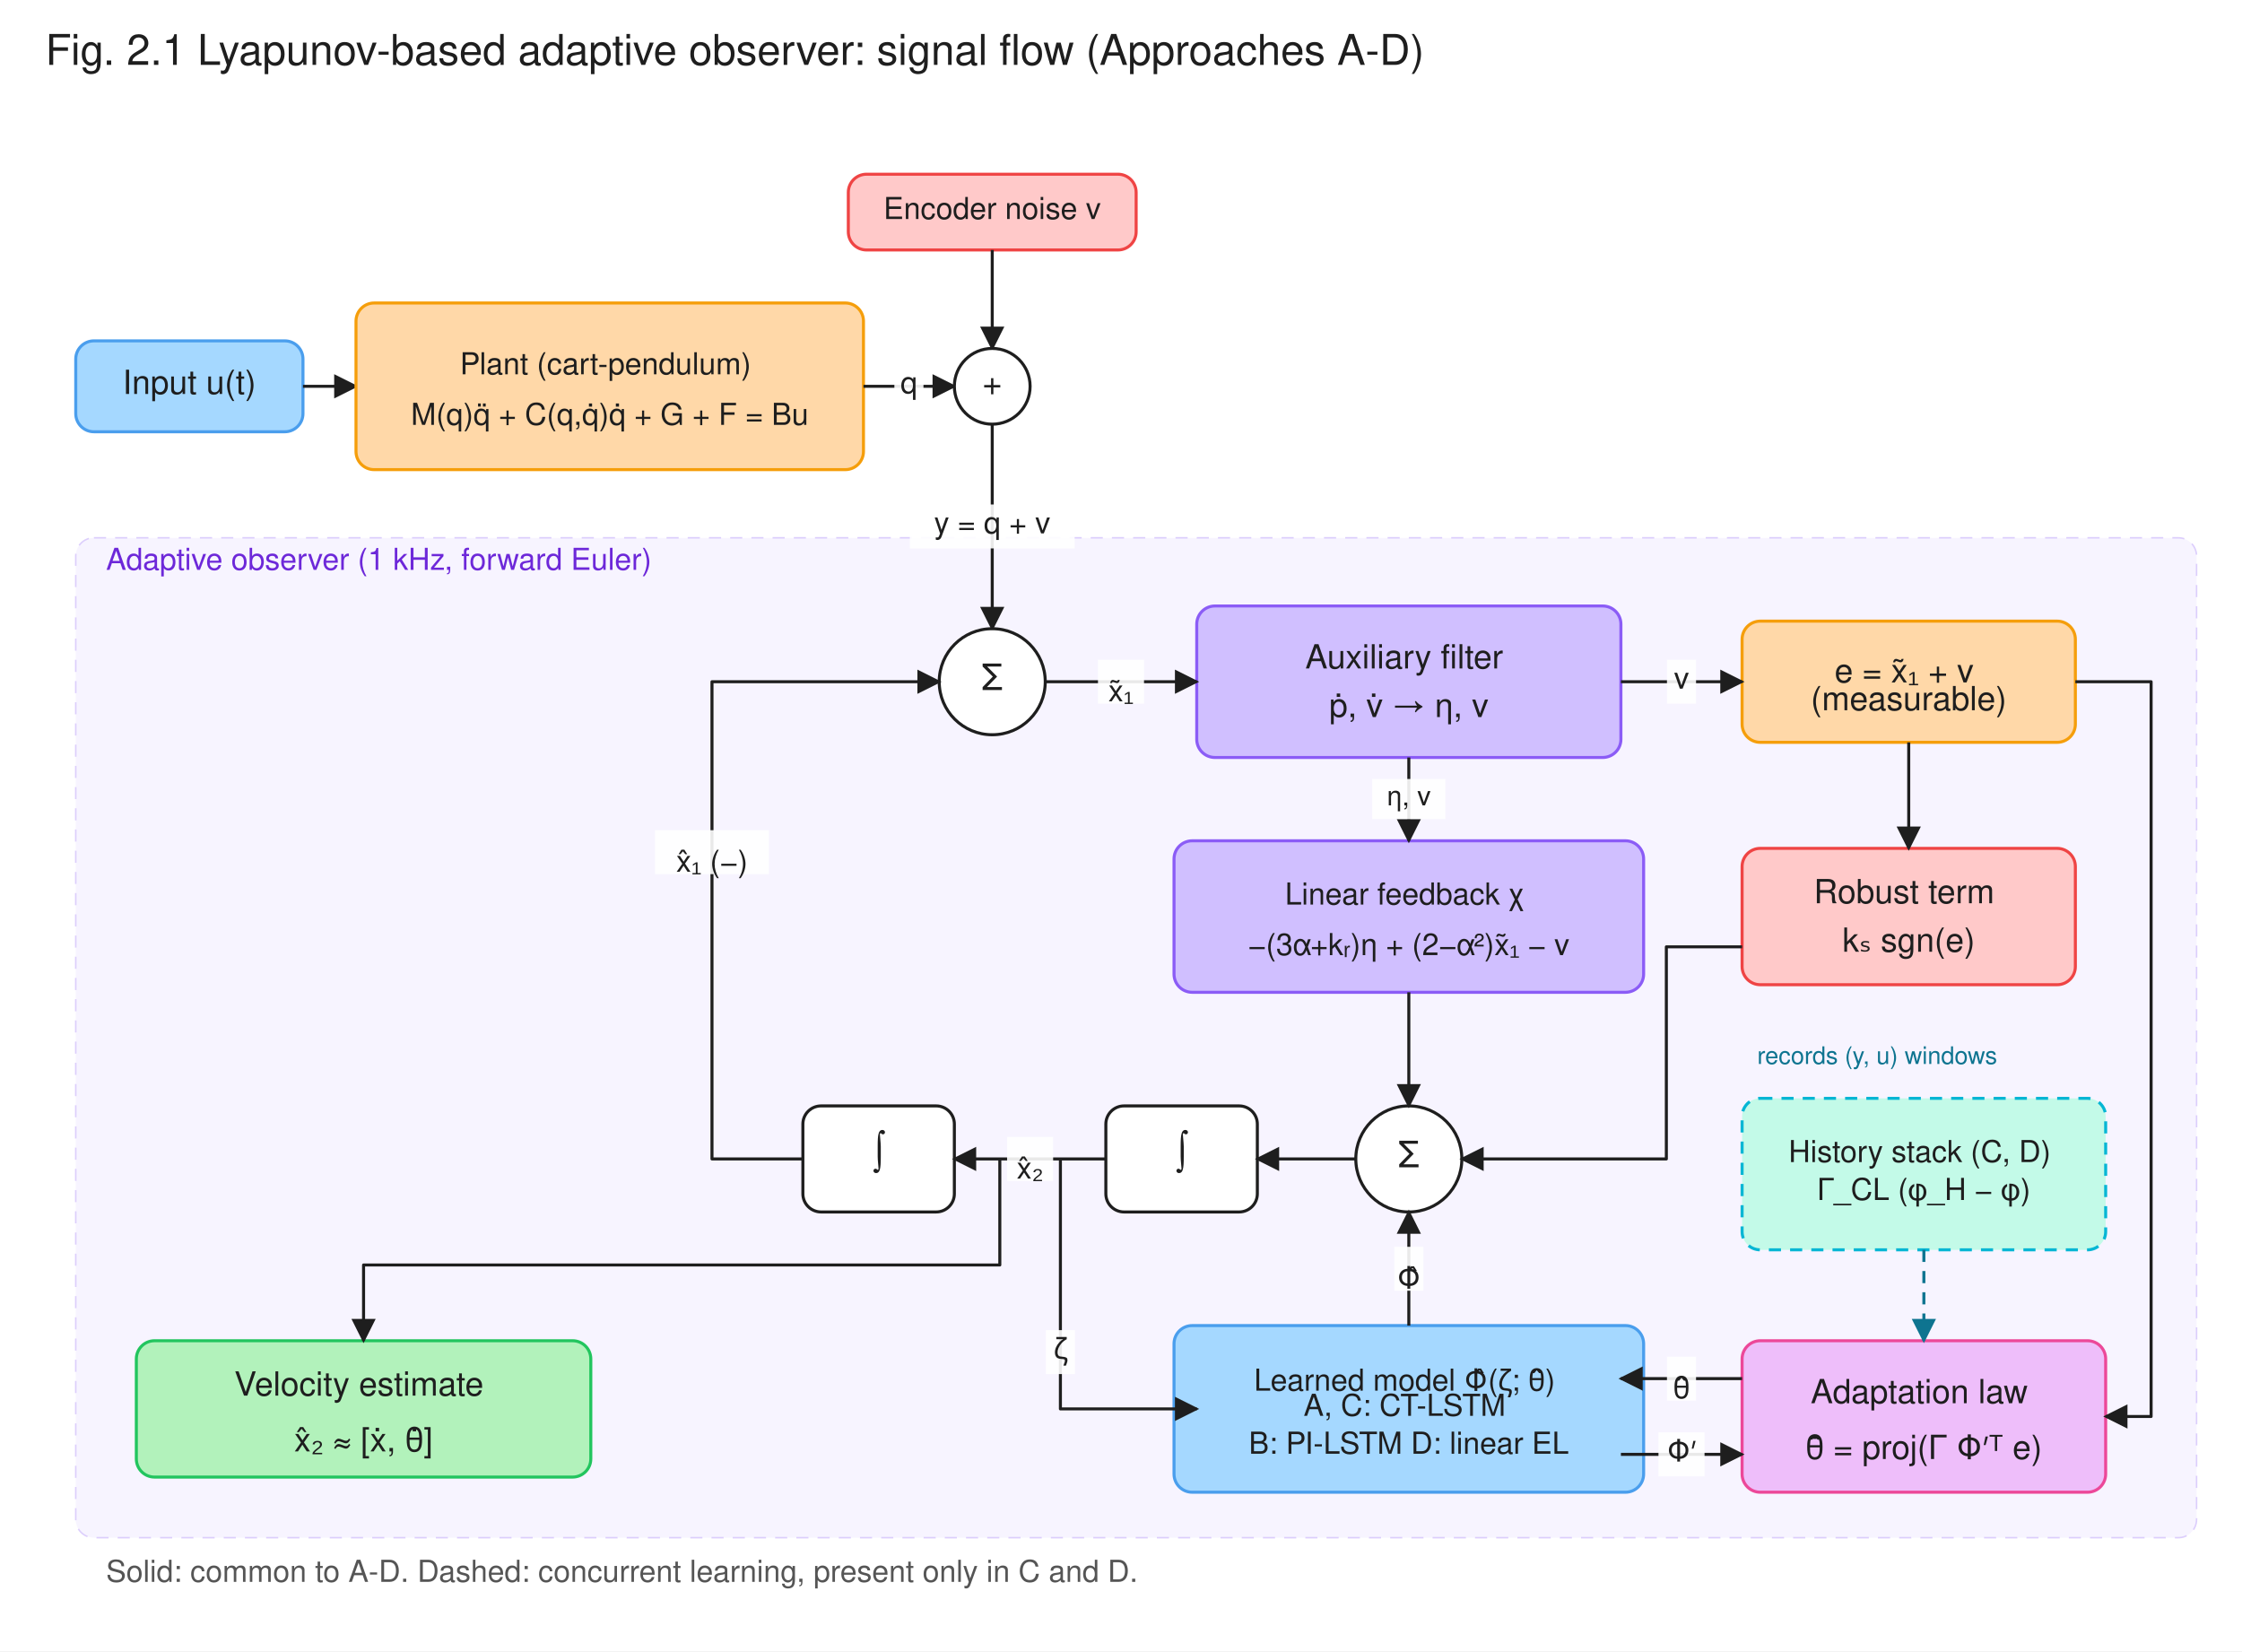
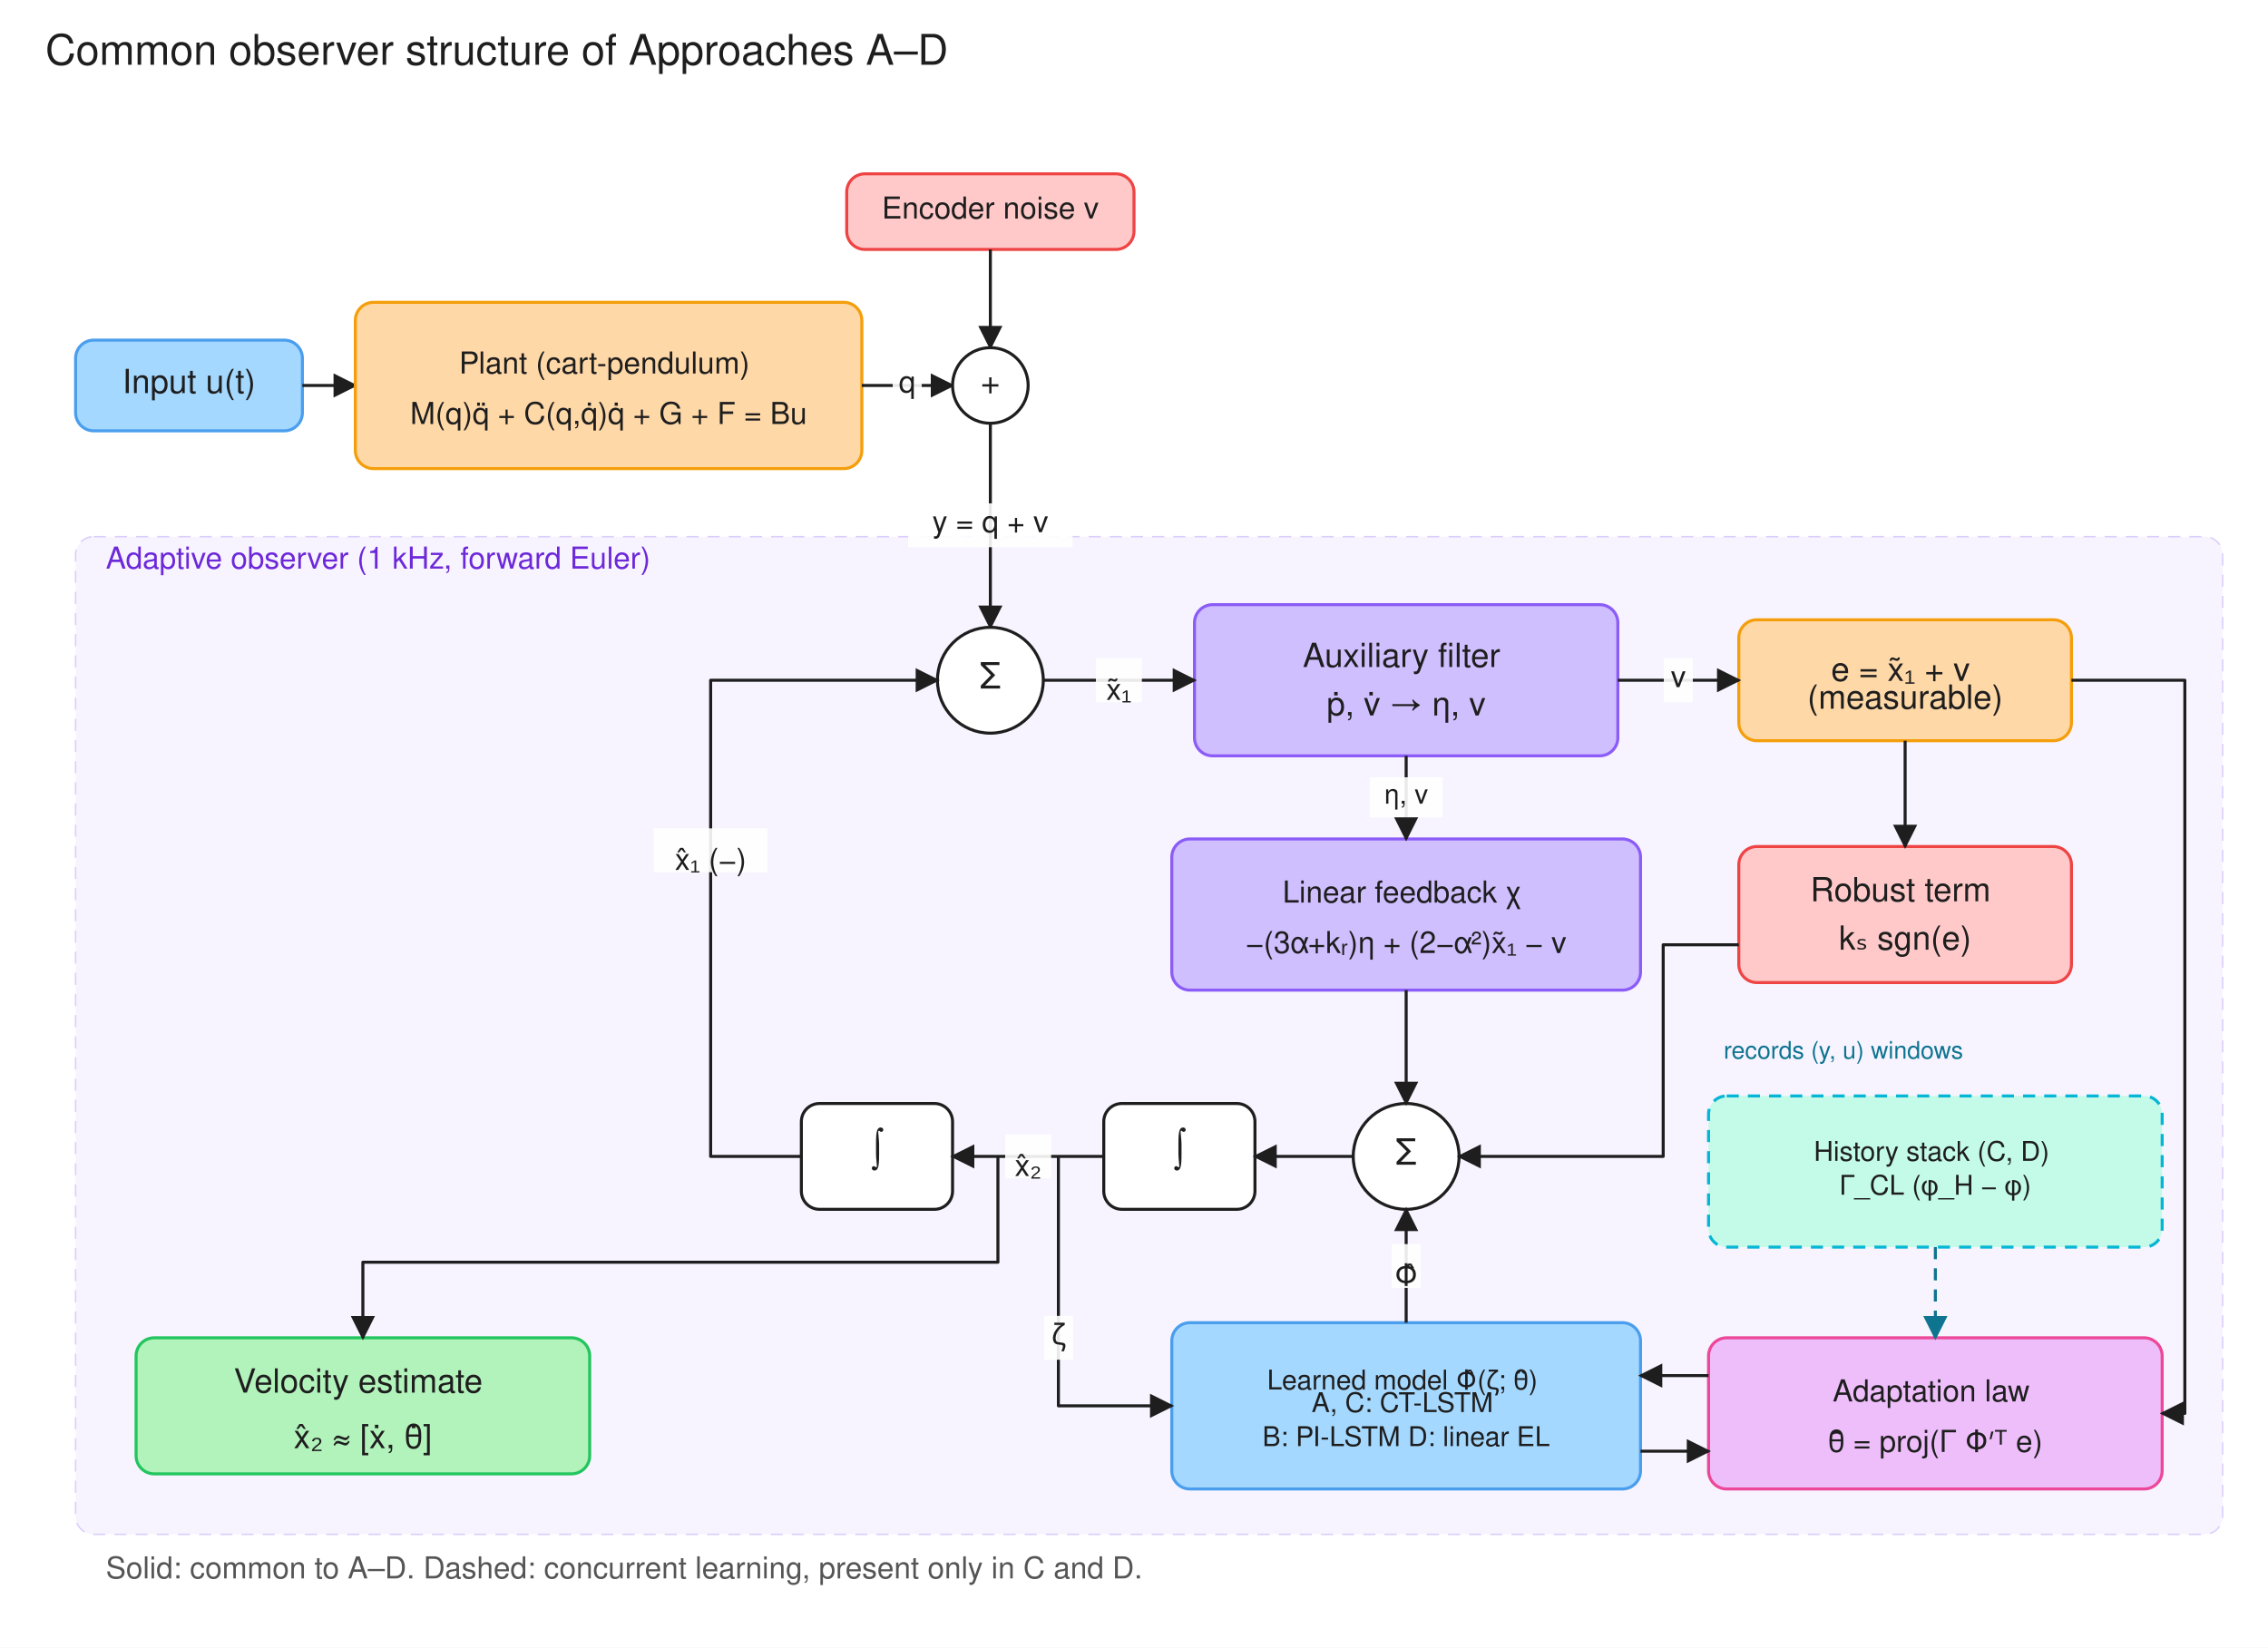
- <svg xmlns="http://www.w3.org/2000/svg" viewBox="-30 -155 1480 1090" width="1480" height="1090" role="img">
+ <svg xmlns="http://www.w3.org/2000/svg" viewBox="-30 -155 1500 1090" width="1500" height="1090" role="img">
  <defs>
    <marker id="ah" viewBox="0 0 10 10" refX="9" refY="5" markerWidth="8" markerHeight="8" orient="auto-start-reverse">
      <path d="M0,0 L10,5 L0,10 z" fill="context-stroke" />
    </marker>
  </defs>
-   <rect x="-30" y="-155" width="1480" height="1090" fill="#ffffff" />
+   <rect x="-30" y="-155" width="1500" height="1090" fill="#ffffff" />
  <text font-family="'Helvetica Neue', Helvetica, Arial, 'DejaVu Sans', sans-serif" font-size="28" dominant-baseline="hanging" fill="#1e1e1e">
-     <tspan x="0" y="-125.0">Fig. 2.1  Lyapunov-based adaptive observer: signal flow (Approaches A-D)</tspan>
+     <tspan x="0" y="-125.0">Common observer structure of Approaches A–D</tspan>
  </text>
  <rect x="20" y="70" width="150" height="60" rx="12" fill="#a5d8ff" stroke="#4a9eed" stroke-width="2" />
  <text font-family="'Helvetica Neue', Helvetica, Arial, 'DejaVu Sans', sans-serif" font-size="22" text-anchor="middle" dominant-baseline="central" fill="#1e1e1e">
    <tspan x="95.0" y="100.0">Input u(t)</tspan>
  </text>
  <polyline points="170.0,100.0 205.0,100.0" fill="none" stroke="#1e1e1e" stroke-width="2" stroke-linejoin="round" marker-end="url(#ah)" />
  <rect x="205" y="45" width="335" height="110" rx="12" fill="#ffd8a8" stroke="#f59e0b" stroke-width="2" />
  <text font-family="'Helvetica Neue', Helvetica, Arial, 'DejaVu Sans', sans-serif" font-size="20" text-anchor="middle" dominant-baseline="central" fill="#1e1e1e">
    <tspan x="372.5" y="87.5">Plant (cart-pendulum)</tspan>
    <tspan x="372.5" y="112.5">M(q)q̈ + C(q,q̇)q̇ + G + F = Bu</tspan>
  </text>
  <polyline points="540.0,100.0 600.0,100.0" fill="none" stroke="#1e1e1e" stroke-width="2" stroke-linejoin="round" marker-end="url(#ah)" />
  <rect x="560.4" y="85.5" width="19.2" height="29.0" fill="#ffffff" opacity="0.9" />
  <text font-family="'Helvetica Neue', Helvetica, Arial, 'DejaVu Sans', sans-serif" font-size="20" text-anchor="middle" dominant-baseline="central" fill="#1e1e1e">
    <tspan x="570.0" y="100.0">q</tspan>
  </text>
  <rect x="530" y="-40" width="190" height="50" rx="12" fill="#ffc9c9" stroke="#ef4444" stroke-width="2" />
  <text font-family="'Helvetica Neue', Helvetica, Arial, 'DejaVu Sans', sans-serif" font-size="20" text-anchor="middle" dominant-baseline="central" fill="#1e1e1e">
    <tspan x="625.0" y="-15.0">Encoder noise v</tspan>
  </text>
  <polyline points="625.0,10.0 625.0,75.0" fill="none" stroke="#1e1e1e" stroke-width="2" stroke-linejoin="round" marker-end="url(#ah)" />
  <ellipse cx="625.0" cy="100.0" rx="25.0" ry="25.0" fill="#ffffff" stroke="#1e1e1e" stroke-width="2" />
  <text font-family="'Helvetica Neue', Helvetica, Arial, 'DejaVu Sans', sans-serif" font-size="22" text-anchor="middle" dominant-baseline="central" fill="#1e1e1e">
    <tspan x="625.0" y="100.0">+</tspan>
  </text>
-   <rect x="20" y="200" width="1400" height="660" rx="12" fill="#e5dbff" stroke="#8b5cf6" stroke-width="1" stroke-dasharray="8 6" opacity="0.30" />
+   <rect x="20" y="200" width="1420" height="660" rx="12" fill="#e5dbff" stroke="#8b5cf6" stroke-width="1" stroke-dasharray="8 6" opacity="0.30" />
  <text font-family="'Helvetica Neue', Helvetica, Arial, 'DejaVu Sans', sans-serif" font-size="20" dominant-baseline="hanging" fill="#6d28d9">
    <tspan x="40" y="212.0">Adaptive observer (1 kHz, forward Euler)</tspan>
  </text>
  <polyline points="625.0,125.0 625.0,260.0" fill="none" stroke="#1e1e1e" stroke-width="2" stroke-linejoin="round" marker-end="url(#ah)" />
  <rect x="570.6" y="178.0" width="108.8" height="29.0" fill="#ffffff" opacity="0.9" />
  <text font-family="'Helvetica Neue', Helvetica, Arial, 'DejaVu Sans', sans-serif" font-size="20" text-anchor="middle" dominant-baseline="central" fill="#1e1e1e">
    <tspan x="625.0" y="192.5">y = q + v</tspan>
  </text>
  <ellipse cx="625.0" cy="295.0" rx="35.0" ry="35.0" fill="#ffffff" stroke="#1e1e1e" stroke-width="2" />
  <text font-family="'Helvetica Neue', Helvetica, Arial, 'DejaVu Sans', sans-serif" font-size="24" text-anchor="middle" dominant-baseline="central" fill="#1e1e1e">
    <tspan x="625.0" y="295.0">Σ</tspan>
  </text>
  <rect x="760" y="245" width="280" height="100" rx="12" fill="#d0bfff" stroke="#8b5cf6" stroke-width="2" />
  <text font-family="'Helvetica Neue', Helvetica, Arial, 'DejaVu Sans', sans-serif" font-size="22" text-anchor="middle" dominant-baseline="central" fill="#1e1e1e">
    <tspan x="900.0" y="281.2">Auxiliary filter</tspan>
    <tspan x="900.0" y="308.8">ṗ, ν̇  →  η, ν</tspan>
  </text>
  <polyline points="660.0,295.0 760.0,295.0" fill="none" stroke="#1e1e1e" stroke-width="2" stroke-linejoin="round" marker-end="url(#ah)" />
  <rect x="694.8" y="280.5" width="30.4" height="29.0" fill="#ffffff" opacity="0.9" />
  <text font-family="'Helvetica Neue', Helvetica, Arial, 'DejaVu Sans', sans-serif" font-size="20" text-anchor="middle" dominant-baseline="central" fill="#1e1e1e">
    <tspan x="710.0" y="295.0">x̃₁</tspan>
  </text>
  <rect x="1120" y="255" width="220" height="80" rx="12" fill="#ffd8a8" stroke="#f59e0b" stroke-width="2" />
  <text font-family="'Helvetica Neue', Helvetica, Arial, 'DejaVu Sans', sans-serif" font-size="22" text-anchor="middle" dominant-baseline="central" fill="#1e1e1e">
    <tspan x="1230.0" y="281.2">e = x̃₁ + ν</tspan>
    <tspan x="1230.0" y="308.8">(measurable)</tspan>
  </text>
  <polyline points="1040.0,295.0 1120.0,295.0" fill="none" stroke="#1e1e1e" stroke-width="2" stroke-linejoin="round" marker-end="url(#ah)" />
  <rect x="1070.4" y="280.5" width="19.2" height="29.0" fill="#ffffff" opacity="0.9" />
  <text font-family="'Helvetica Neue', Helvetica, Arial, 'DejaVu Sans', sans-serif" font-size="20" text-anchor="middle" dominant-baseline="central" fill="#1e1e1e">
    <tspan x="1080.0" y="295.0">ν</tspan>
  </text>
  <rect x="745" y="400" width="310" height="100" rx="12" fill="#d0bfff" stroke="#8b5cf6" stroke-width="2" />
  <text font-family="'Helvetica Neue', Helvetica, Arial, 'DejaVu Sans', sans-serif" font-size="20" text-anchor="middle" dominant-baseline="central" fill="#1e1e1e">
    <tspan x="900.0" y="437.5">Linear feedback χ</tspan>
    <tspan x="900.0" y="462.5">−(3α+kᵣ)η + (2−α²)x̃₁ − ν</tspan>
  </text>
  <polyline points="900.0,345.0 900.0,400.0" fill="none" stroke="#1e1e1e" stroke-width="2" stroke-linejoin="round" marker-end="url(#ah)" />
  <rect x="875.8" y="359.2" width="48.3" height="26.5" fill="#ffffff" opacity="0.9" />
  <text font-family="'Helvetica Neue', Helvetica, Arial, 'DejaVu Sans', sans-serif" font-size="18" text-anchor="middle" dominant-baseline="central" fill="#1e1e1e">
    <tspan x="900.0" y="372.5">η, ν</tspan>
  </text>
  <rect x="1120" y="405" width="220" height="90" rx="12" fill="#ffc9c9" stroke="#ef4444" stroke-width="2" />
  <text font-family="'Helvetica Neue', Helvetica, Arial, 'DejaVu Sans', sans-serif" font-size="22" text-anchor="middle" dominant-baseline="central" fill="#1e1e1e">
    <tspan x="1230.0" y="436.2">Robust term</tspan>
    <tspan x="1230.0" y="463.8">kₛ sgn(e)</tspan>
  </text>
  <polyline points="1230.0,335.0 1230.0,405.0" fill="none" stroke="#1e1e1e" stroke-width="2" stroke-linejoin="round" marker-end="url(#ah)" />
  <ellipse cx="900.0" cy="610.0" rx="35.0" ry="35.0" fill="#ffffff" stroke="#1e1e1e" stroke-width="2" />
  <text font-family="'Helvetica Neue', Helvetica, Arial, 'DejaVu Sans', sans-serif" font-size="24" text-anchor="middle" dominant-baseline="central" fill="#1e1e1e">
    <tspan x="900.0" y="610.0">Σ</tspan>
  </text>
  <polyline points="900.0,500.0 900.0,575.0" fill="none" stroke="#1e1e1e" stroke-width="2" stroke-linejoin="round" marker-end="url(#ah)" />
  <polyline points="1120.0,470.0 1070.0,470.0 1070.0,610.0 935.0,610.0" fill="none" stroke="#1e1e1e" stroke-width="2" stroke-linejoin="round" marker-end="url(#ah)" />
  <rect x="700" y="575" width="100" height="70" rx="12" fill="#ffffff" stroke="#1e1e1e" stroke-width="2" />
  <text font-family="'Helvetica Neue', Helvetica, Arial, 'DejaVu Sans', sans-serif" font-size="28" text-anchor="middle" dominant-baseline="central" fill="#1e1e1e">
    <tspan x="750.0" y="610.0">∫</tspan>
  </text>
  <polyline points="865.0,610.0 800.0,610.0" fill="none" stroke="#1e1e1e" stroke-width="2" stroke-linejoin="round" marker-end="url(#ah)" />
  <rect x="500" y="575" width="100" height="70" rx="12" fill="#ffffff" stroke="#1e1e1e" stroke-width="2" />
  <text font-family="'Helvetica Neue', Helvetica, Arial, 'DejaVu Sans', sans-serif" font-size="28" text-anchor="middle" dominant-baseline="central" fill="#1e1e1e">
    <tspan x="550.0" y="610.0">∫</tspan>
  </text>
  <polyline points="700.0,610.0 600.0,610.0" fill="none" stroke="#1e1e1e" stroke-width="2" stroke-linejoin="round" marker-end="url(#ah)" />
  <rect x="634.8" y="595.5" width="30.4" height="29.0" fill="#ffffff" opacity="0.9" />
  <text font-family="'Helvetica Neue', Helvetica, Arial, 'DejaVu Sans', sans-serif" font-size="20" text-anchor="middle" dominant-baseline="central" fill="#1e1e1e">
    <tspan x="650.0" y="610.0">x̂₂</tspan>
  </text>
  <polyline points="500.0,610.0 440.0,610.0 440.0,295.0 590.0,295.0" fill="none" stroke="#1e1e1e" stroke-width="2" stroke-linejoin="round" marker-end="url(#ah)" />
  <rect x="402.4" y="393.0" width="75.2" height="29.0" fill="#ffffff" opacity="0.9" />
  <text font-family="'Helvetica Neue', Helvetica, Arial, 'DejaVu Sans', sans-serif" font-size="20" text-anchor="middle" dominant-baseline="central" fill="#1e1e1e">
    <tspan x="440.0" y="407.5">x̂₁ (−)</tspan>
  </text>
  <rect x="745" y="720" width="310" height="110" rx="12" fill="#a5d8ff" stroke="#4a9eed" stroke-width="2" />
-   <text font-family="'Helvetica Neue', Helvetica, Arial, 'DejaVu Sans', sans-serif" font-size="20" text-anchor="middle" dominant-baseline="central" fill="#1e1e1e">
-     <tspan x="900.0" y="750.0">Learned model Φ̂(ζ; θ̂)</tspan>
+   <text font-family="'Helvetica Neue', Helvetica, Arial, 'DejaVu Sans', sans-serif" font-size="18" text-anchor="middle" dominant-baseline="central" fill="#1e1e1e">
+     <tspan x="900.0" y="752.5">Learned model Φ̂(ζ; θ̂)</tspan>
    <tspan x="900.0" y="775.0">A, C: CT-LSTM</tspan>
-     <tspan x="900.0" y="800.0">B: PI-LSTM   D: linear EL</tspan>
+     <tspan x="900.0" y="797.5">B: PI-LSTM   D: linear EL</tspan>
  </text>
  <polyline points="900.0,720.0 900.0,645.0" fill="none" stroke="#1e1e1e" stroke-width="2" stroke-linejoin="round" marker-end="url(#ah)" />
  <rect x="890.4" y="668.0" width="19.2" height="29.0" fill="#ffffff" opacity="0.9" />
  <text font-family="'Helvetica Neue', Helvetica, Arial, 'DejaVu Sans', sans-serif" font-size="20" text-anchor="middle" dominant-baseline="central" fill="#1e1e1e">
    <tspan x="900.0" y="682.5">Φ̂</tspan>
  </text>
-   <polyline points="670.0,610.0 670.0,775.0 760.0,775.0" fill="none" stroke="#1e1e1e" stroke-width="2" stroke-linejoin="round" marker-end="url(#ah)" />
-   <rect x="660.4" y="723.0" width="19.2" height="29.0" fill="#ffffff" opacity="0.9" />
+   <polyline points="670.0,610.0 670.0,775.0 745.0,775.0" fill="none" stroke="#1e1e1e" stroke-width="2" stroke-linejoin="round" marker-end="url(#ah)" />
+   <rect x="660.4" y="715.5" width="19.2" height="29.0" fill="#ffffff" opacity="0.9" />
  <text font-family="'Helvetica Neue', Helvetica, Arial, 'DejaVu Sans', sans-serif" font-size="20" text-anchor="middle" dominant-baseline="central" fill="#1e1e1e">
-     <tspan x="670.0" y="737.5">ζ</tspan>
+     <tspan x="670.0" y="730.0">ζ</tspan>
  </text>
  <rect x="60" y="730" width="300" height="90" rx="12" fill="#b2f2bb" stroke="#22c55e" stroke-width="2" />
  <text font-family="'Helvetica Neue', Helvetica, Arial, 'DejaVu Sans', sans-serif" font-size="22" text-anchor="middle" dominant-baseline="central" fill="#1e1e1e">
    <tspan x="210.0" y="761.2">Velocity estimate</tspan>
    <tspan x="210.0" y="788.8">x̂₂ ≈ [ẋ, θ̇]</tspan>
  </text>
  <polyline points="630.0,610.0 630.0,680.0 210.0,680.0 210.0,730.0" fill="none" stroke="#1e1e1e" stroke-width="2" stroke-linejoin="round" marker-end="url(#ah)" />
-   <rect x="1120" y="730" width="240" height="100" rx="12" fill="#eebefa" stroke="#ec4899" stroke-width="2" />
-   <text font-family="'Helvetica Neue', Helvetica, Arial, 'DejaVu Sans', sans-serif" font-size="22" text-anchor="middle" dominant-baseline="central" fill="#1e1e1e">
-     <tspan x="1240.0" y="766.2">Adaptation law</tspan>
-     <tspan x="1240.0" y="793.8">θ̂̇ = proj(Γ Φ′ᵀ e)</tspan>
+   <rect x="1100" y="730" width="300" height="100" rx="12" fill="#eebefa" stroke="#ec4899" stroke-width="2" />
+   <text font-family="'Helvetica Neue', Helvetica, Arial, 'DejaVu Sans', sans-serif" font-size="20" text-anchor="middle" dominant-baseline="central" fill="#1e1e1e">
+     <tspan x="1250.0" y="767.5">Adaptation law</tspan>
+     <tspan x="1250.0" y="792.5">θ̂̇ = proj(Γ Φ′ᵀ e)</tspan>
  </text>
-   <polyline points="1340.0,295.0 1390.0,295.0 1390.0,780.0 1360.0,780.0" fill="none" stroke="#1e1e1e" stroke-width="2" stroke-linejoin="round" marker-end="url(#ah)" />
-   <polyline points="1120.0,755.0 1040.0,755.0" fill="none" stroke="#1e1e1e" stroke-width="2" stroke-linejoin="round" marker-end="url(#ah)" />
-   <rect x="1070.4" y="740.5" width="19.2" height="29.0" fill="#ffffff" opacity="0.9" />
-   <text font-family="'Helvetica Neue', Helvetica, Arial, 'DejaVu Sans', sans-serif" font-size="20" text-anchor="middle" dominant-baseline="central" fill="#1e1e1e">
-     <tspan x="1080.0" y="755.0">θ̂</tspan>
+   <polyline points="1340.0,295.0 1415.0,295.0 1415.0,780.0 1400.0,780.0" fill="none" stroke="#1e1e1e" stroke-width="2" stroke-linejoin="round" marker-end="url(#ah)" />
+   <polyline points="1100.0,755.0 1055.0,755.0" fill="none" stroke="#1e1e1e" stroke-width="2" stroke-linejoin="round" marker-end="url(#ah)" />
+   <polyline points="1055.0,805.0 1100.0,805.0" fill="none" stroke="#1e1e1e" stroke-width="2" stroke-linejoin="round" marker-end="url(#ah)" />
+   <text font-family="'Helvetica Neue', Helvetica, Arial, 'DejaVu Sans', sans-serif" font-size="16" dominant-baseline="hanging" fill="#0e7490">
+     <tspan x="1110" y="538.0">records (y, u) windows</tspan>
  </text>
-   <polyline points="1040.0,805.0 1120.0,805.0" fill="none" stroke="#1e1e1e" stroke-width="2" stroke-linejoin="round" marker-end="url(#ah)" />
-   <rect x="1064.8" y="790.5" width="30.4" height="29.0" fill="#ffffff" opacity="0.9" />
-   <text font-family="'Helvetica Neue', Helvetica, Arial, 'DejaVu Sans', sans-serif" font-size="20" text-anchor="middle" dominant-baseline="central" fill="#1e1e1e">
-     <tspan x="1080.0" y="805.0">Φ′</tspan>
+   <rect x="1100" y="570" width="300" height="100" rx="12" fill="#c3fae8" stroke="#06b6d4" stroke-width="2" stroke-dasharray="8 6" />
+   <text font-family="'Helvetica Neue', Helvetica, Arial, 'DejaVu Sans', sans-serif" font-size="18" text-anchor="middle" dominant-baseline="central" fill="#1e1e1e">
+     <tspan x="1250.0" y="608.8">History stack (C, D)</tspan>
+     <tspan x="1250.0" y="631.2">Γ_CL (φ_H − φ)</tspan>
  </text>
-   <text font-family="'Helvetica Neue', Helvetica, Arial, 'DejaVu Sans', sans-serif" font-size="16" dominant-baseline="hanging" fill="#0e7490">
-     <tspan x="1130" y="540.0">records (y, u) windows</tspan>
-   </text>
-   <rect x="1120" y="570" width="240" height="100" rx="12" fill="#c3fae8" stroke="#06b6d4" stroke-width="2" stroke-dasharray="8 6" />
-   <text font-family="'Helvetica Neue', Helvetica, Arial, 'DejaVu Sans', sans-serif" font-size="20" text-anchor="middle" dominant-baseline="central" fill="#1e1e1e">
-     <tspan x="1240.0" y="607.5">History stack (C, D)</tspan>
-     <tspan x="1240.0" y="632.5">Γ_CL (φ_H − φ)</tspan>
-   </text>
-   <polyline points="1240.0,670.0 1240.0,730.0" fill="none" stroke="#0e7490" stroke-width="2" stroke-dasharray="8 6" stroke-linejoin="round" marker-end="url(#ah)" />
+   <polyline points="1250.0,670.0 1250.0,730.0" fill="none" stroke="#0e7490" stroke-width="2" stroke-dasharray="8 6" stroke-linejoin="round" marker-end="url(#ah)" />
  <text font-family="'Helvetica Neue', Helvetica, Arial, 'DejaVu Sans', sans-serif" font-size="20" dominant-baseline="hanging" fill="#555555">
-     <tspan x="40" y="880.0">Solid: common to A-D.   Dashed: concurrent learning, present only in C and D.</tspan>
+     <tspan x="40" y="880.0">Solid: common to A–D.   Dashed: concurrent learning, present only in C and D.</tspan>
  </text>
</svg>
